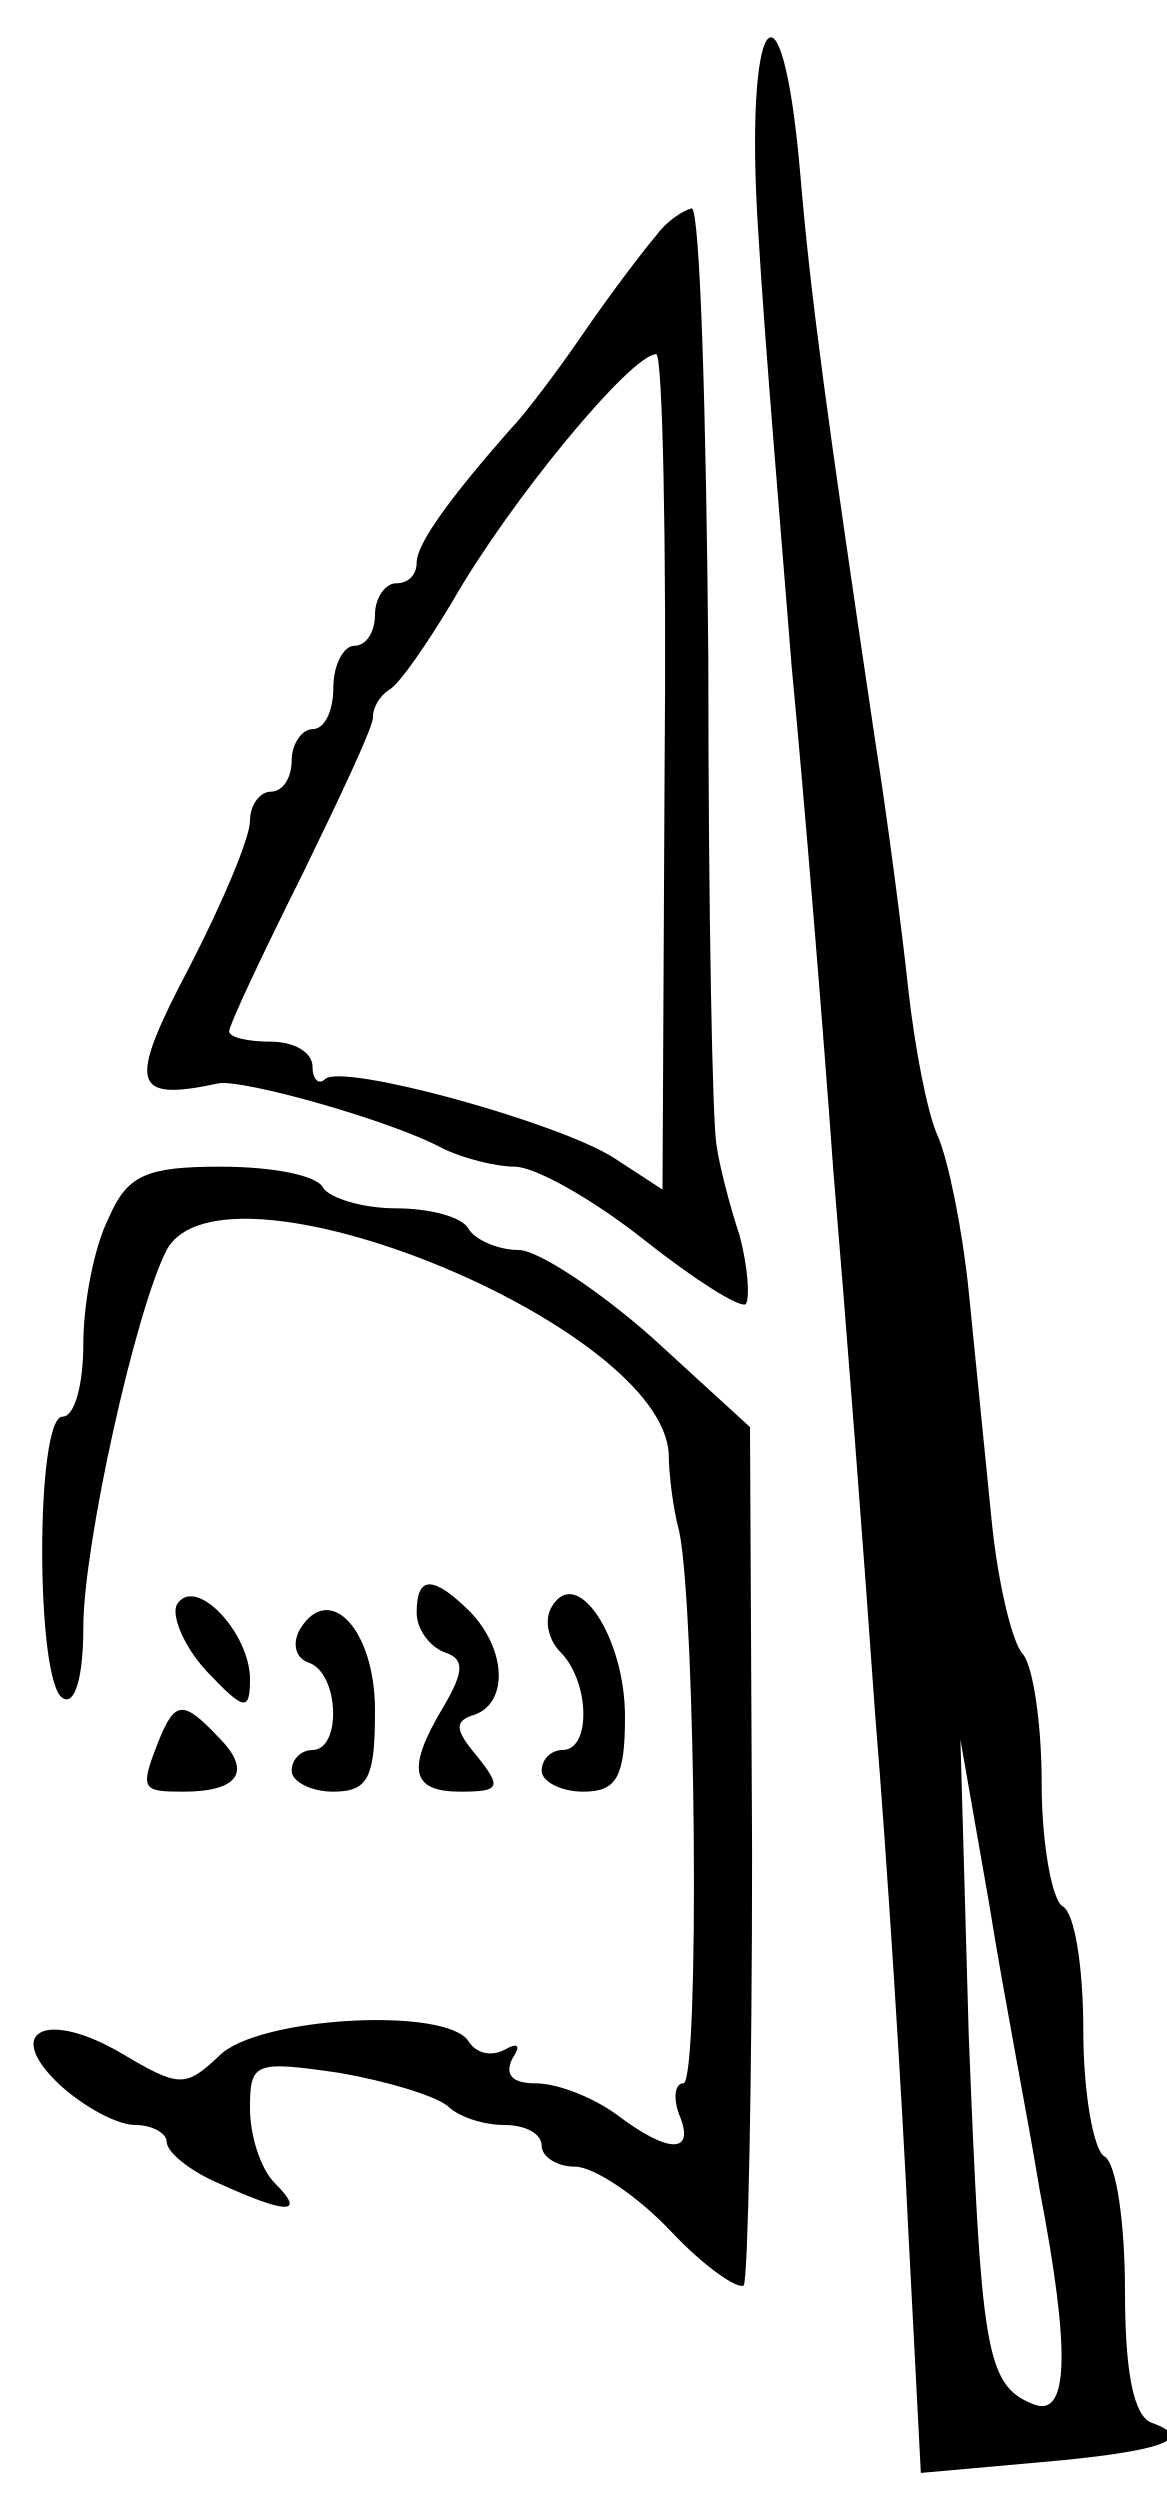
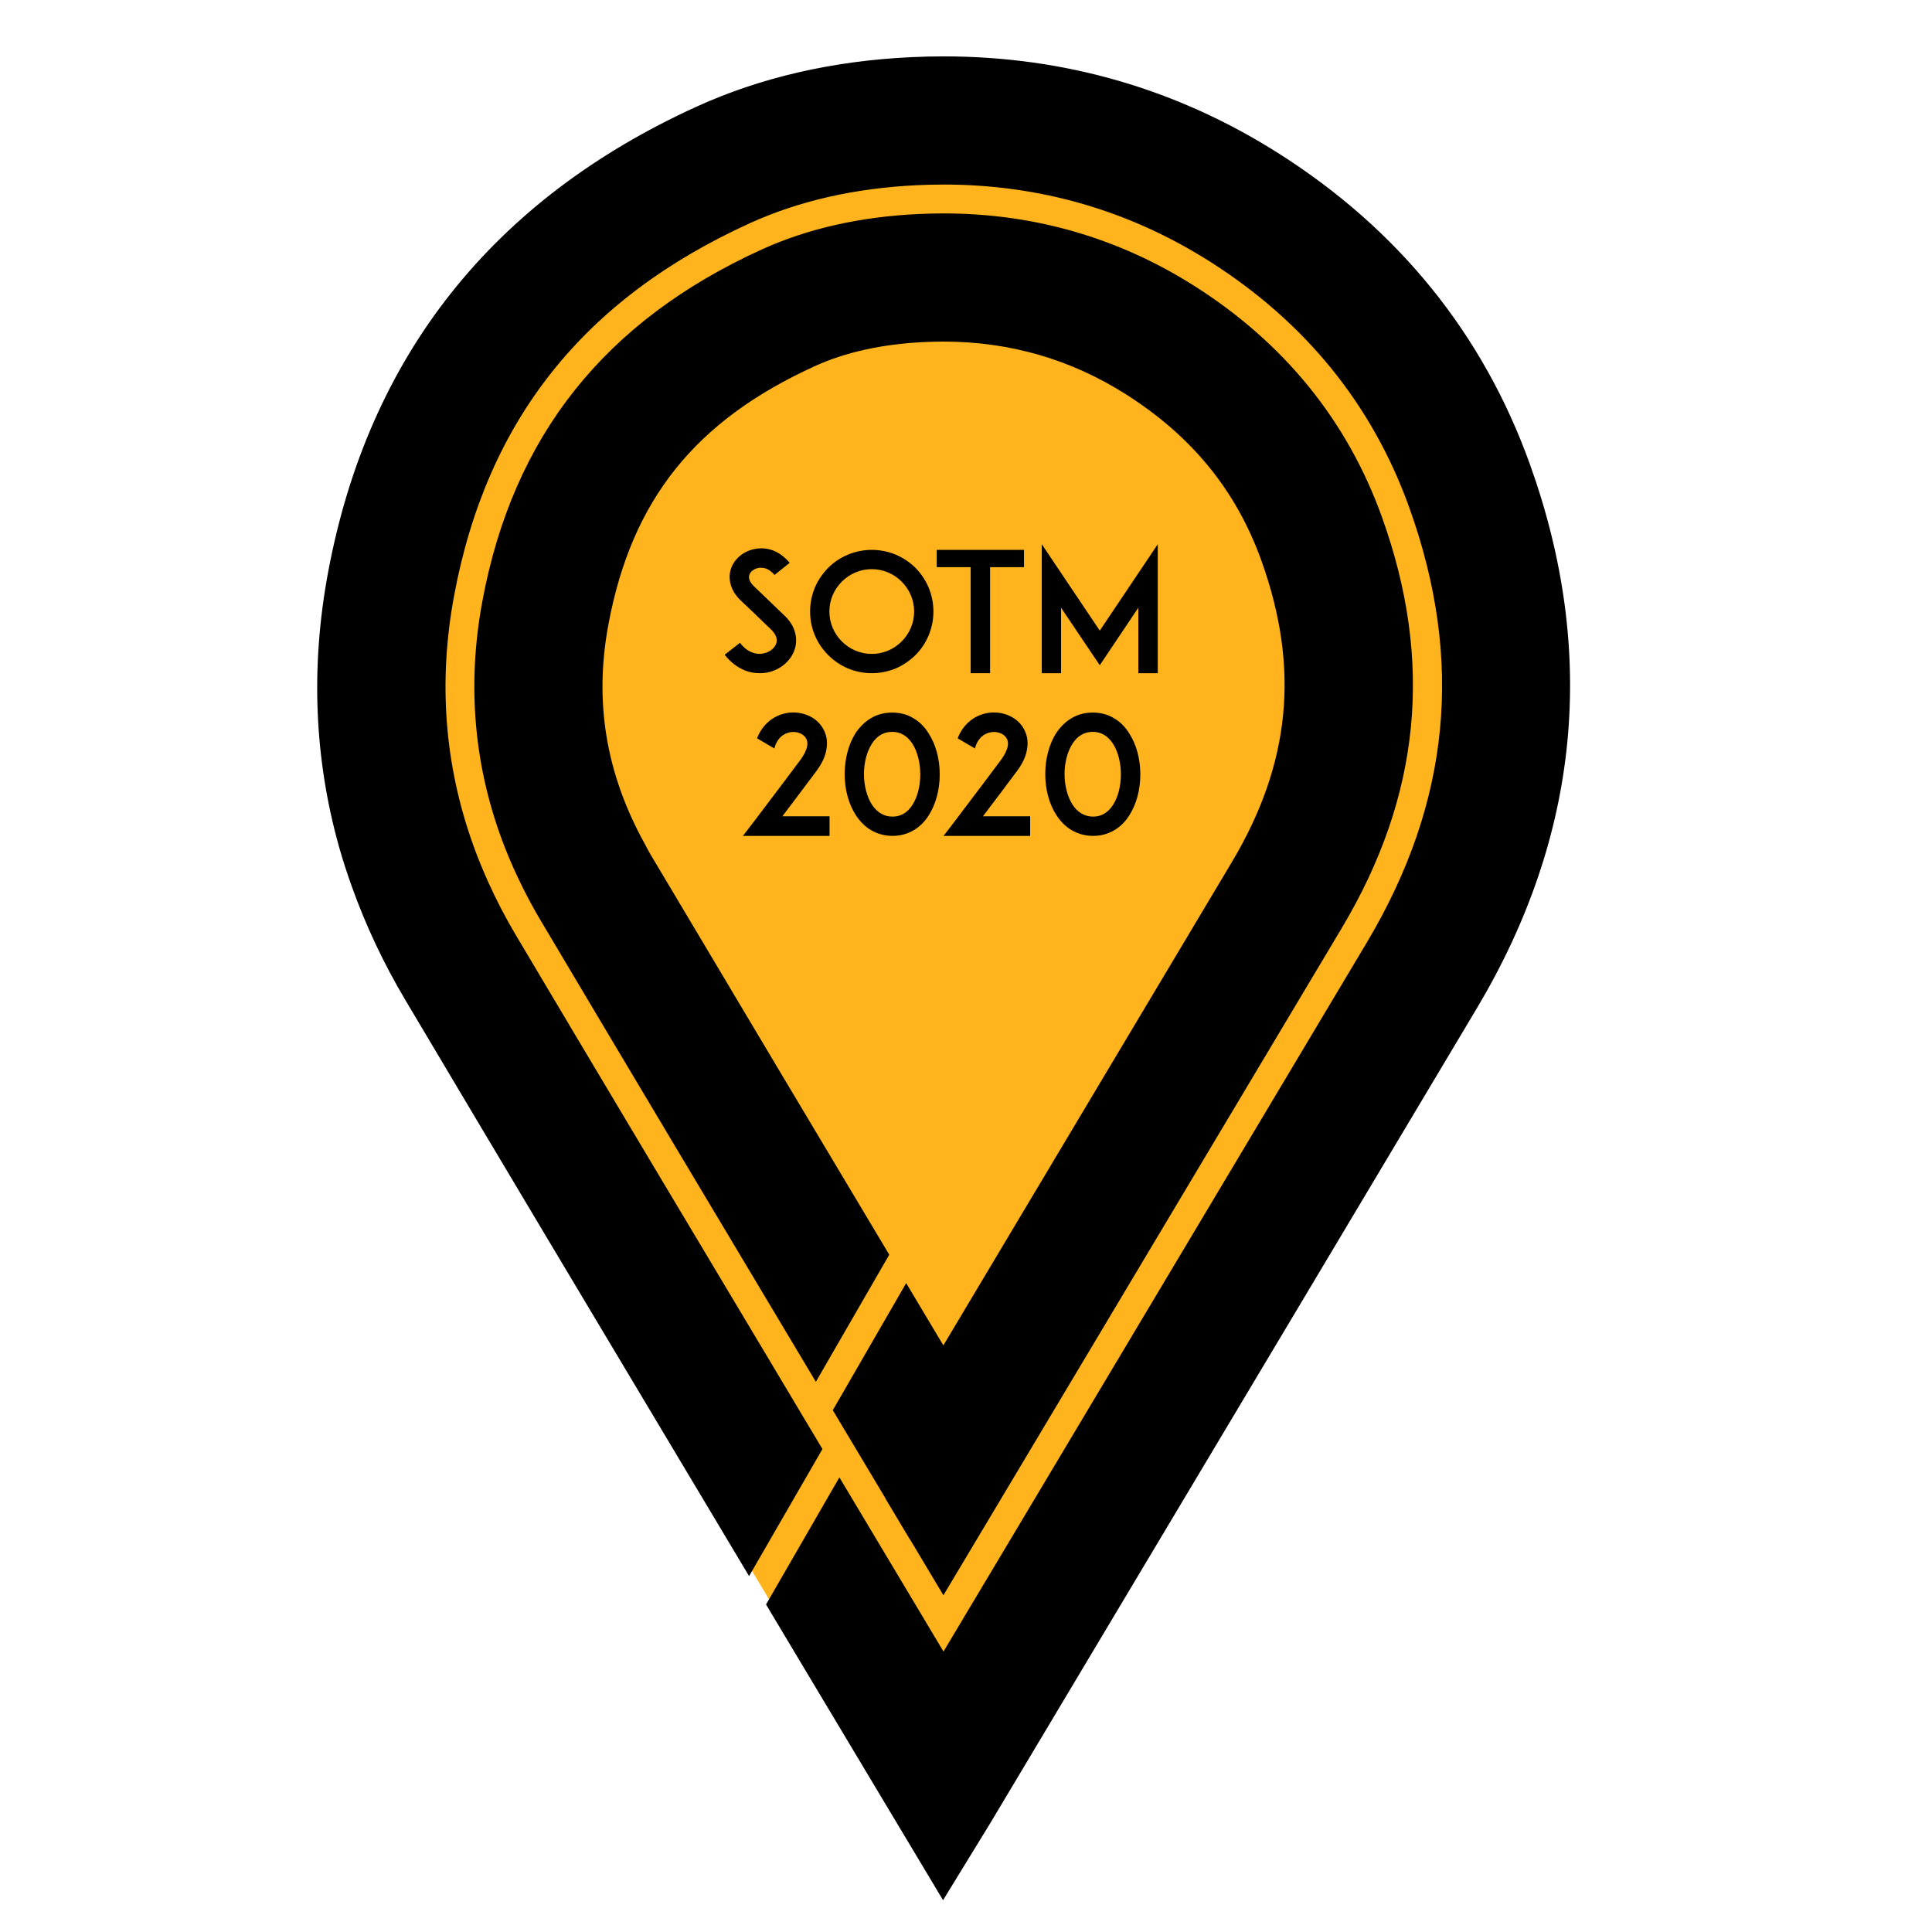
- <svg xmlns="http://www.w3.org/2000/svg" version="1.0" width="56pt" height="120pt" viewBox="0 0 56 120" preserveAspectRatio="xMidYMid meet">
-   <g transform="translate(0,120) scale(0.1,-0.1)" fill="#000000" stroke="none">
-     <path d="M364 1088 c3 -51 11 -145 16 -208 6 -63 15 -172 20 -242 6 -71 15 -188 20 -260 6 -73 13 -185 16 -249 l6 -116 56 5 c58 5 77 11 55 19 -9 3 -13 25 -13 63 0 32 -4 62 -10 65 -5 3 -10 30 -10 60 0 30 -4 57 -10 60 -5 3 -10 30 -10 59 0 28 -4 56 -9 62 -5 5 -12 34 -15 64 -3 30 -8 80 -11 110 -3 30 -10 64 -15 75 -5 11 -11 43 -14 70 -3 28 -10 82 -16 120 -23 155 -31 213 -36 273 -9 102 -27 75 -20 -30z m135 -939 c15 -78 14 -110 -3 -103 -23 9 -25 26 -31 177 l-4 142 14 -80 c7 -44 19 -105 24 -136z" />
-     <path d="M315 1087 c-6 -7 -22 -28 -35 -47 -13 -19 -29 -40 -35 -46 -29 -33 -45 -55 -45 -64 0 -6 -4 -10 -10 -10 -5 0 -10 -7 -10 -15 0 -8 -4 -15 -10 -15 -5 0 -10 -9 -10 -20 0 -11 -4 -20 -10 -20 -5 0 -10 -7 -10 -15 0 -8 -4 -15 -10 -15 -5 0 -10 -6 -10 -14 0 -8 -13 -39 -29 -70 -30 -57 -28 -65 14 -56 12 2 83 -18 107 -31 10 -5 26 -9 35 -9 10 0 38 -16 62 -35 24 -19 46 -33 49 -31 2 3 1 18 -3 33 -5 15 -10 35 -11 43 -2 8 -4 113 -4 233 -1 119 -4 217 -8 217 -4 -1 -12 -6 -17 -13z m4 -257 l-1 -201 -23 15 c-26 17 -131 46 -139 38 -3 -3 -6 0 -6 6 0 7 -9 12 -20 12 -11 0 -20 2 -20 5 0 3 16 37 35 75 19 39 35 73 34 76 0 4 3 10 8 13 5 3 18 22 30 42 28 49 86 119 98 119 3 0 5 -90 4 -200z" />
-     <path d="M52 615 c-7 -14 -12 -41 -12 -60 0 -19 -4 -35 -10 -35 -13 0 -13 -127 0 -135 6 -4 10 10 10 34 0 39 25 152 40 181 27 50 238 -36 241 -98 0 -9 2 -26 5 -37 8 -38 10 -265 2 -265 -4 0 -5 -7 -2 -15 8 -19 -5 -19 -30 0 -11 8 -28 15 -39 15 -11 0 -15 4 -11 12 4 6 3 8 -4 4 -6 -3 -13 -2 -17 4 -10 17 -102 12 -120 -7 -16 -15 -19 -15 -46 1 -37 22 -58 11 -30 -15 11 -10 27 -19 36 -19 8 0 15 -4 15 -8 0 -5 11 -14 25 -20 33 -15 42 -15 27 0 -7 7 -12 23 -12 36 0 22 2 23 43 17 23 -4 46 -11 52 -16 5 -5 17 -9 27 -9 10 0 18 -4 18 -10 0 -5 7 -10 16 -10 9 0 30 -14 46 -31 16 -17 32 -28 35 -26 2 3 4 97 4 209 l-1 203 -47 43 c-26 23 -55 42 -64 42 -10 0 -21 5 -24 10 -3 6 -19 10 -35 10 -16 0 -32 5 -35 10 -3 6 -25 10 -49 10 -36 0 -45 -4 -54 -25z" />
-     <path d="M85 430 c-3 -5 3 -20 14 -32 18 -19 21 -20 21 -4 0 22 -26 50 -35 36z" />
-     <path d="M200 426 c0 -8 6 -16 13 -19 10 -3 10 -9 0 -26 -18 -30 -16 -41 8 -41 19 0 20 2 8 17 -11 13 -11 17 -1 20 16 6 15 31 -2 49 -18 18 -26 18 -26 0z" />
-     <path d="M265 429 c-4 -6 -2 -16 4 -22 14 -14 15 -47 1 -47 -5 0 -10 -4 -10 -10 0 -5 9 -10 20 -10 16 0 20 7 20 36 0 38 -23 73 -35 53z" />
-     <path d="M144 418 c-4 -7 -2 -14 4 -16 15 -5 16 -42 2 -42 -5 0 -10 -4 -10 -10 0 -5 9 -10 20 -10 17 0 20 7 20 39 0 39 -22 62 -36 39z" />
-     <path d="M76 364 c-9 -23 -8 -24 12 -24 27 0 33 10 17 26 -17 18 -21 18 -29 -2z" />
+ <svg xmlns="http://www.w3.org/2000/svg" viewBox="0 0 186 186" height="186" width="186" xml:space="preserve" id="svg815" version="1.1">
+   <defs id="defs819">
+     <clipPath id="clipPath833" clipPathUnits="userSpaceOnUse">
+       <path id="path831" d="M 0,288 H 560.001 V 0 H 0 Z" />
+     </clipPath>
+   </defs>
+   <g transform="matrix(1.333333,0,0,-1.333333,-217.0873,299.9846)" id="g823">
+     <g transform="translate(280.7773,190.2964)" id="g851-3" style="fill:#ffb31c;fill-opacity:1">
+       <path style="fill:#ffb31c;fill-opacity:1;fill-rule:nonzero;stroke:none;stroke-width:1.333" d="m -76.033,-0.156 c -1.025,0 -2.058,0.023 -3.096,0.072 -7.477,0.349 -14.36,1.934 -20.459,4.707 -19.527,8.883 -31.378,23.847 -35.225,44.479 -1.681,9.025 -1.32,17.809 1.059,26.256 0.357,1.268 0.773,2.527 1.221,3.779 1.313,3.668 3,7.27 5.094,10.793 9.183,15.464 18.413,30.901 27.643,46.34 0.93,1.561 -0.933,-1.56 0,0 l 7.236,12.109 v 0 l 3.285,5.496 c 2.417,4.048 4.841,8.092 7.311,12.213 l 5.871,9.799 c 1.387,-2.266 2.778,-4.53 4.166,-6.795 l 13.195,-22.094 c 11.201,-18.755 22.405,-37.509 33.596,-56.271 9.824,-16.472 11.528,-33.951 5.064,-51.951 C -24.53,26.363 -32.597,16.383 -44.045,9.113 -53.734,2.963 -64.497,-0.156 -76.033,-0.156 Z" transform="matrix(0.75,0,0,-0.75,7.205807,30.12808)" id="path853-6" />
+     </g>
+     <g transform="translate(228.6748,114.1885)" id="g835">
+       <path id="path837" style="fill:none;stroke:#000000;stroke-width:0.626;stroke-linecap:butt;stroke-linejoin:miter;stroke-miterlimit:10;stroke-dasharray:none;stroke-opacity:1" d="M 0,0 C 1.551,0.053 3.043,0.104 4.458,0.153 L 5.925,2.608 C 3.413,2.48 0.976,2.377 -1.373,2.298 Z" />
+     </g>
+     <g transform="translate(272.9287,191.3433)" id="g851">
+       <path id="path853" style="fill:#000000;fill-opacity:1;fill-rule:nonzero;stroke:none" d="m 0,0 c -3.343,9.309 -9.393,16.794 -17.979,22.246 -7.267,4.613 -15.339,6.953 -23.991,6.953 -0.769,0 -1.545,-0.018 -2.323,-0.055 -5.608,-0.262 -10.77,-1.449 -15.344,-3.529 -14.645,-6.662 -23.533,-17.886 -26.418,-33.36 -1.261,-6.769 -0.99,-13.357 0.794,-19.692 0.268,-0.951 0.579,-1.895 0.915,-2.834 0.985,-2.751 2.251,-5.453 3.821,-8.095 6.887,-11.598 13.809,-23.176 20.731,-34.755 l 0.433,-0.724 1.665,-2.786 1.665,-2.786 4.868,8.431 c -0.886,1.483 -1.465,2.451 -1.465,2.451 -0.067,0.113 -0.133,0.224 -0.2,0.335 -0.555,0.93 -1.108,1.86 -1.663,2.789 -6.251,10.456 -12.502,20.912 -18.723,31.387 -0.734,1.236 -1.38,2.488 -1.955,3.753 -0.428,0.937 -0.811,1.882 -1.151,2.834 -2.072,5.802 -2.541,11.874 -1.375,18.134 2.379,12.765 9.438,21.655 21.578,27.177 3.585,1.63 7.697,2.564 12.22,2.775 0.647,0.031 1.29,0.046 1.927,0.046 7.012,0 13.55,-1.894 19.432,-5.628 6.955,-4.416 11.845,-10.452 14.534,-17.941 4.003,-11.146 2.989,-21.526 -3.099,-31.733 -8.393,-14.069 -16.793,-28.135 -25.193,-42.2 l -5.692,-9.528 c -0.547,0.915 -4.572,7.649 -7.511,12.565 l -4.867,-8.433 2.464,-4.121 c 1.813,-3.036 3.631,-6.069 5.483,-9.16 l 4.403,-7.35 2.445,3.99 c 0,0 0.562,0.91 0.679,1.107 l 9.897,16.57 c 8.401,14.066 16.803,28.132 25.196,42.204 C 3.569,-26.609 4.848,-13.5 0,0" />
+     </g>
+     <g transform="translate(272.9287,191.3433)" id="g855">
+       <path id="path857" style="fill:none;stroke:#000000;stroke-width:0.75;stroke-linecap:butt;stroke-linejoin:miter;stroke-miterlimit:10;stroke-dasharray:none;stroke-opacity:1" d="m 0,0 c -3.343,9.309 -9.393,16.794 -17.979,22.246 -7.267,4.613 -15.339,6.953 -23.991,6.953 -0.769,0 -1.545,-0.018 -2.323,-0.055 -5.608,-0.262 -10.77,-1.449 -15.344,-3.529 -14.645,-6.662 -23.533,-17.886 -26.418,-33.36 -1.261,-6.769 -0.99,-13.357 0.794,-19.692 0.268,-0.951 0.579,-1.895 0.915,-2.834 0.985,-2.751 2.251,-5.453 3.821,-8.095 6.887,-11.598 13.809,-23.176 20.731,-34.755 l 0.433,-0.724 1.665,-2.786 1.665,-2.786 4.868,8.431 c -0.886,1.483 -1.465,2.451 -1.465,2.451 -0.067,0.113 -0.133,0.224 -0.2,0.335 -0.555,0.93 -1.108,1.86 -1.663,2.789 -6.251,10.456 -12.502,20.912 -18.723,31.387 -0.734,1.236 -1.38,2.488 -1.955,3.753 -0.428,0.937 -0.811,1.882 -1.151,2.834 -2.072,5.802 -2.541,11.874 -1.375,18.134 2.379,12.765 9.438,21.655 21.578,27.177 3.585,1.63 7.697,2.564 12.22,2.775 0.647,0.031 1.29,0.046 1.927,0.046 7.012,0 13.55,-1.894 19.432,-5.628 6.955,-4.416 11.845,-10.452 14.534,-17.941 4.003,-11.146 2.989,-21.526 -3.099,-31.733 -8.393,-14.069 -16.793,-28.135 -25.193,-42.2 l -5.692,-9.528 c -0.547,0.915 -4.572,7.649 -7.511,12.565 l -4.867,-8.433 2.464,-4.121 c 1.813,-3.036 3.631,-6.069 5.483,-9.16 l 4.403,-7.35 2.445,3.99 c 0,0 0.562,0.91 0.679,1.107 l 9.897,16.57 c 8.401,14.066 16.803,28.132 25.196,42.204 C 3.569,-26.609 4.848,-13.5 0,0 Z" />
+     </g>
+     <g transform="translate(230.9321,127.1133)" id="g859">
+       <path id="path861" style="fill:#000000;fill-opacity:1;fill-rule:nonzero;stroke:none" d="m 0,0 -1.155,1.932 c -0.51,0.851 -1.016,1.705 -1.525,2.556 l -4.869,-8.433 0.43,-0.72 7.122,-11.914 3.9,6.529 c 8.186,13.707 16.372,27.414 24.551,41.125 5.627,9.433 6.564,19.025 2.865,29.323 -2.47,6.881 -6.973,12.435 -13.384,16.506 -5.421,3.441 -11.449,5.186 -17.914,5.186 -0.592,0 -1.191,-0.014 -1.794,-0.042 -4.162,-0.194 -7.922,-1.044 -11.178,-2.524 -11.237,-5.112 -17.769,-13.327 -19.965,-25.116 -1.136,-6.091 -0.588,-11.993 1.614,-17.615 0.373,-0.953 0.795,-1.897 1.264,-2.834 0.387,-0.774 0.8,-1.543 1.253,-2.306 6.502,-10.95 13.037,-21.881 19.572,-32.811 l 4.87,8.434 c -5.313,8.89 -10.625,17.78 -15.916,26.683 -0.404,0.679 -0.811,1.356 -1.215,2.036 -0.157,0.265 -0.285,0.532 -0.432,0.798 -2.825,5.119 -3.708,10.38 -2.65,16.057 1.697,9.108 6.362,14.946 15.126,18.933 2.267,1.031 4.977,1.627 8.052,1.77 0.473,0.022 0.939,0.033 1.399,0.033 4.826,0 9.319,-1.299 13.356,-3.861 4.845,-3.077 8.096,-7.068 9.938,-12.201 C 26.14,49.661 25.451,42.642 21.15,35.432 14.104,23.619 7.052,11.809 0,0" />
+     </g>
+     <g transform="translate(230.9321,127.1133)" id="g863">
+       <path id="path865" style="fill:none;stroke:#000000;stroke-width:0.75;stroke-linecap:butt;stroke-linejoin:miter;stroke-miterlimit:10;stroke-dasharray:none;stroke-opacity:1" d="m 0,0 -1.155,1.932 c -0.51,0.851 -1.016,1.705 -1.525,2.556 l -4.869,-8.433 0.43,-0.72 7.122,-11.914 3.9,6.529 c 8.186,13.707 16.372,27.414 24.551,41.125 5.627,9.433 6.564,19.025 2.865,29.323 -2.47,6.881 -6.973,12.435 -13.384,16.506 -5.421,3.441 -11.449,5.186 -17.914,5.186 -0.592,0 -1.191,-0.014 -1.794,-0.042 -4.162,-0.194 -7.922,-1.044 -11.178,-2.524 -11.237,-5.112 -17.769,-13.327 -19.965,-25.116 -1.136,-6.091 -0.588,-11.993 1.614,-17.615 0.373,-0.953 0.795,-1.897 1.264,-2.834 0.387,-0.774 0.8,-1.543 1.253,-2.306 6.502,-10.95 13.037,-21.881 19.572,-32.811 l 4.87,8.434 c -5.313,8.89 -10.625,17.78 -15.916,26.683 -0.404,0.679 -0.811,1.356 -1.215,2.036 -0.157,0.265 -0.285,0.532 -0.432,0.798 -2.825,5.119 -3.708,10.38 -2.65,16.057 1.697,9.108 6.362,14.946 15.126,18.933 2.267,1.031 4.977,1.627 8.052,1.77 0.473,0.022 0.939,0.033 1.399,0.033 4.826,0 9.319,-1.299 13.356,-3.861 4.845,-3.077 8.096,-7.068 9.938,-12.201 C 26.14,49.661 25.451,42.642 21.15,35.432 14.104,23.619 7.052,11.809 0,0 Z" />
+     </g>
+     <g transform="translate(268.6597,288)" id="g871" />
+     <g id="text879" style="font-variant:normal;font-weight:normal;font-stretch:normal;font-size:12px;font-family:ADAM;-inkscape-font-specification:ADAM;writing-mode:lr-tb;fill:#000000;fill-opacity:1;fill-rule:nonzero;stroke:none" transform="matrix(1,0,0,-1,214.5649,176.3809)" aria-label="SOTM 2020">
+       <path id="path1555" style="font-style:normal;font-variant:normal;font-weight:normal;font-stretch:normal;font-family:'ADAM.CG PRO';-inkscape-font-specification:'ADAM.CG PRO'" d="M 5.628,-3.036 C 5.496,-3.456 5.232,-3.852 4.848,-4.2 4.656,-4.38 4.392,-4.632 4.176,-4.848 L 2.688,-6.276 C 2.316,-6.636 2.304,-6.912 2.352,-7.08 2.424,-7.332 2.688,-7.536 3,-7.596 3.252,-7.644 3.72,-7.644 4.176,-7.092 L 5.268,-7.968 C 4.92,-8.388 4.512,-8.688 4.056,-8.868 3.624,-9.024 3.168,-9.06 2.736,-8.964 2.34,-8.892 1.968,-8.712 1.668,-8.46 c -0.324,0.276 -0.552,0.612 -0.66,0.996 -0.108,0.36 -0.096,0.756 0.024,1.128 0.12,0.384 0.348,0.744 0.684,1.068 l 1.092,1.032 c 0.048,0.048 0.696,0.684 1.092,1.056 0.252,0.24 0.528,0.6 0.408,1.008 -0.108,0.36 -0.48,0.66 -0.936,0.744 C 3.108,-1.368 2.82,-1.392 2.556,-1.5 2.232,-1.62 1.932,-1.86 1.68,-2.196 l -1.104,0.864 c 0.42,0.54 0.912,0.912 1.476,1.14 C 2.388,-0.06 2.748,0 3.108,0 3.288,0 3.468,-0.012 3.648,-0.048 4.62,-0.24 5.4,-0.924 5.652,-1.788 5.772,-2.196 5.76,-2.628 5.628,-3.036 Z" />
+       <path id="path1557" style="font-style:normal;font-variant:normal;font-weight:normal;font-stretch:normal;font-family:'ADAM.CG PRO';-inkscape-font-specification:'ADAM.CG PRO'" d="m 11.196,0 c 0.6,0 1.188,-0.12 1.74,-0.348 0.528,-0.228 0.996,-0.552 1.416,-0.96 0.408,-0.408 0.72,-0.876 0.948,-1.416 0.228,-0.54 0.348,-1.128 0.348,-1.728 0,-0.6 -0.12,-1.188 -0.348,-1.74 -0.228,-0.528 -0.54,-0.996 -0.948,-1.416 -0.42,-0.408 -0.888,-0.72 -1.416,-0.948 -0.552,-0.228 -1.14,-0.348 -1.74,-0.348 -0.6,0 -1.188,0.12 -1.728,0.348 -0.54,0.228 -1.008,0.54 -1.416,0.948 -0.408,0.42 -0.732,0.888 -0.96,1.416 -0.228,0.552 -0.348,1.14 -0.348,1.74 0,0.6 0.12,1.188 0.348,1.728 0.228,0.54 0.552,1.008 0.96,1.416 0.408,0.408 0.876,0.732 1.416,0.96 C 10.008,-0.12 10.596,0 11.196,0 Z m 0,-7.512 c 0.816,0 1.584,0.324 2.16,0.9 0.576,0.576 0.9,1.344 0.9,2.16 0,0.816 -0.324,1.584 -0.9,2.16 -0.576,0.576 -1.344,0.9 -2.16,0.9 -0.816,0 -1.584,-0.324 -2.16,-0.9 -0.576,-0.576 -0.9,-1.344 -0.9,-2.16 0,-0.816 0.324,-1.584 0.9,-2.16 0.576,-0.576 1.344,-0.9 2.16,-0.9 z" />
+       <path id="path1559" style="font-style:normal;font-variant:normal;font-weight:normal;font-stretch:normal;font-family:'ADAM.CG PRO';-inkscape-font-specification:'ADAM.CG PRO'" d="m 22.188,-8.904 h -6.3 v 1.248 h 2.448 V 0 h 1.404 v -7.656 h 2.448 z" />
+       <path id="path1561" style="font-style:normal;font-variant:normal;font-weight:normal;font-stretch:normal;font-family:'ADAM.CG PRO';-inkscape-font-specification:'ADAM.CG PRO'" d="m 31.848,0 v -9.312 l -4.188,6.24 -4.188,-6.24 V 0 h 1.392 v -4.728 l 2.796,4.152 2.784,-4.152 V 0 Z" />
+       <path id="path1563" style="font-style:normal;font-variant:normal;font-weight:normal;font-stretch:normal;font-family:'ADAM.CG PRO';-inkscape-font-specification:'ADAM.CG PRO'" d="M 4.74,10.332 C 5.82,8.916 6.432,8.088 7.188,7.08 c 0.42,-0.552 0.672,-1.116 0.744,-1.644 0.084,-0.54 -0.012,-1.044 -0.276,-1.476 -0.48,-0.816 -1.512,-1.248 -2.544,-1.092 -0.54,0.084 -1.032,0.324 -1.428,0.684 -0.336,0.312 -0.6,0.696 -0.768,1.152 l 1.248,0.732 c 0.084,-0.348 0.252,-0.636 0.468,-0.84 0.192,-0.18 0.432,-0.288 0.696,-0.336 0.468,-0.072 0.924,0.108 1.116,0.432 0.096,0.144 0.12,0.324 0.096,0.54 -0.048,0.288 -0.216,0.648 -0.48,1.008 -0.924,1.236 -1.656,2.208 -3.3,4.38 l -0.864,1.128 h 6.252 v -1.416 z" />
+       <path id="path1565" style="font-style:normal;font-variant:normal;font-weight:normal;font-stretch:normal;font-family:'ADAM.CG PRO';-inkscape-font-specification:'ADAM.CG PRO'" d="m 12.696,11.748 c 0.564,0 1.08,-0.144 1.548,-0.42 0.42,-0.252 0.78,-0.612 1.068,-1.068 0.504,-0.792 0.792,-1.836 0.792,-2.952 0,-1.116 -0.288,-2.172 -0.804,-2.964 -0.288,-0.468 -0.648,-0.828 -1.08,-1.08 -0.456,-0.288 -0.984,-0.42 -1.548,-0.42 -0.564,0 -1.092,0.132 -1.56,0.42 -0.42,0.252 -0.78,0.612 -1.08,1.056 -0.504,0.792 -0.792,1.848 -0.792,2.964 0,1.116 0.288,2.172 0.804,2.964 0.3,0.456 0.66,0.828 1.092,1.08 0.468,0.276 0.996,0.42 1.56,0.42 z M 12.672,4.236 c 0.6,0 1.092,0.288 1.464,0.864 0.36,0.564 0.564,1.368 0.564,2.208 0,0.84 -0.204,1.644 -0.564,2.196 C 13.776,10.068 13.296,10.356 12.696,10.356 c -0.612,0 -1.116,-0.3 -1.488,-0.864 -0.36,-0.564 -0.576,-1.368 -0.576,-2.208 0,-0.84 0.216,-1.644 0.576,-2.196 0.36,-0.564 0.852,-0.852 1.464,-0.852 z" />
+       <path id="path1567" style="font-style:normal;font-variant:normal;font-weight:normal;font-stretch:normal;font-family:'ADAM.CG PRO';-inkscape-font-specification:'ADAM.CG PRO'" d="m 19.224,10.332 c 1.08,-1.416 1.692,-2.244 2.448,-3.252 0.42,-0.552 0.672,-1.116 0.744,-1.644 0.084,-0.54 -0.012,-1.044 -0.276,-1.476 -0.48,-0.816 -1.512,-1.248 -2.544,-1.092 -0.54,0.084 -1.032,0.324 -1.428,0.684 -0.336,0.312 -0.6,0.696 -0.768,1.152 l 1.248,0.732 c 0.084,-0.348 0.252,-0.636 0.468,-0.84 0.192,-0.18 0.432,-0.288 0.696,-0.336 0.468,-0.072 0.924,0.108 1.116,0.432 0.096,0.144 0.12,0.324 0.096,0.54 -0.048,0.288 -0.216,0.648 -0.48,1.008 -0.924,1.236 -1.656,2.208 -3.3,4.38 l -0.864,1.128 h 6.252 v -1.416 z" />
+       <path id="path1569" style="font-style:normal;font-variant:normal;font-weight:normal;font-stretch:normal;font-family:'ADAM.CG PRO';-inkscape-font-specification:'ADAM.CG PRO'" d="m 27.18,11.748 c 0.564,0 1.08,-0.144 1.548,-0.42 0.42,-0.252 0.78,-0.612 1.068,-1.068 0.504,-0.792 0.792,-1.836 0.792,-2.952 0,-1.116 -0.288,-2.172 -0.804,-2.964 -0.288,-0.468 -0.648,-0.828 -1.08,-1.08 -0.456,-0.288 -0.984,-0.42 -1.548,-0.42 -0.564,0 -1.092,0.132 -1.56,0.42 -0.42,0.252 -0.78,0.612 -1.08,1.056 -0.504,0.792 -0.792,1.848 -0.792,2.964 0,1.116 0.288,2.172 0.804,2.964 0.3,0.456 0.66,0.828 1.092,1.08 0.468,0.276 0.996,0.42 1.56,0.42 z m -0.024,-7.512 c 0.6,0 1.092,0.288 1.464,0.864 0.36,0.564 0.564,1.368 0.564,2.208 0,0.84 -0.204,1.644 -0.564,2.196 -0.36,0.564 -0.84,0.852 -1.44,0.852 -0.612,0 -1.116,-0.3 -1.488,-0.864 -0.36,-0.564 -0.576,-1.368 -0.576,-2.208 0,-0.84 0.216,-1.644 0.576,-2.196 0.36,-0.564 0.852,-0.852 1.464,-0.852 z" />
+     </g>
  </g>
</svg>
